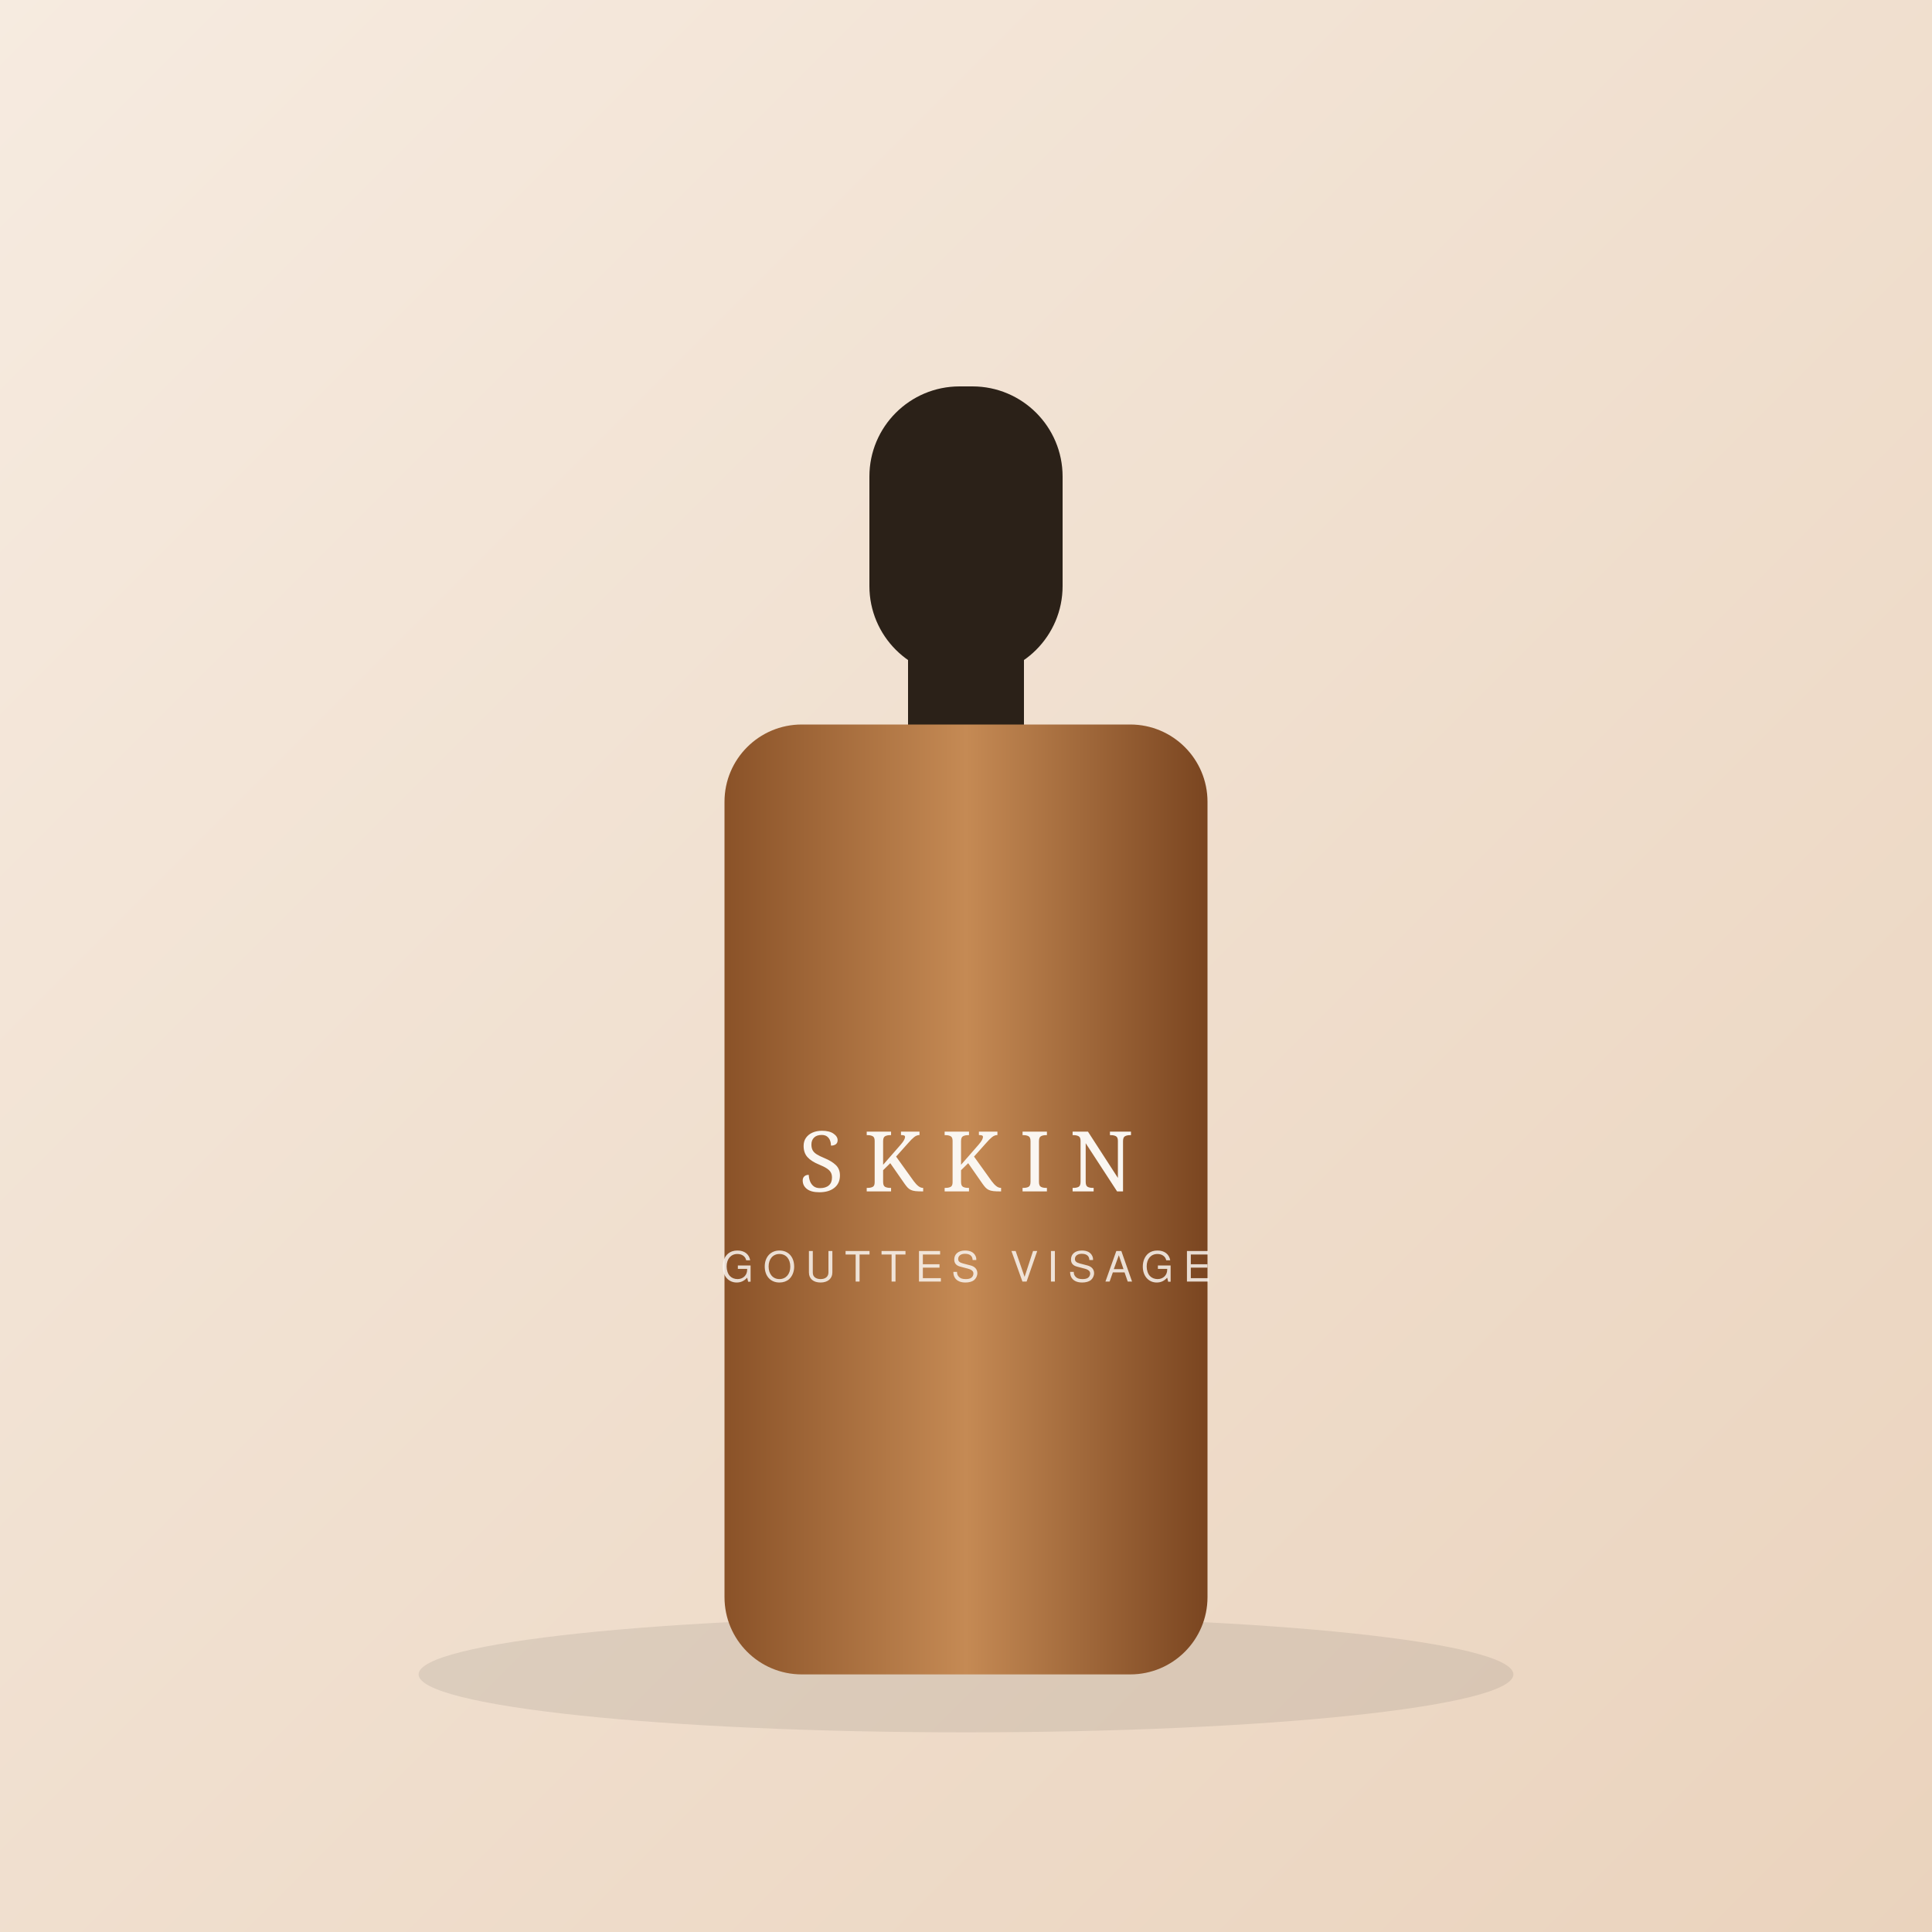
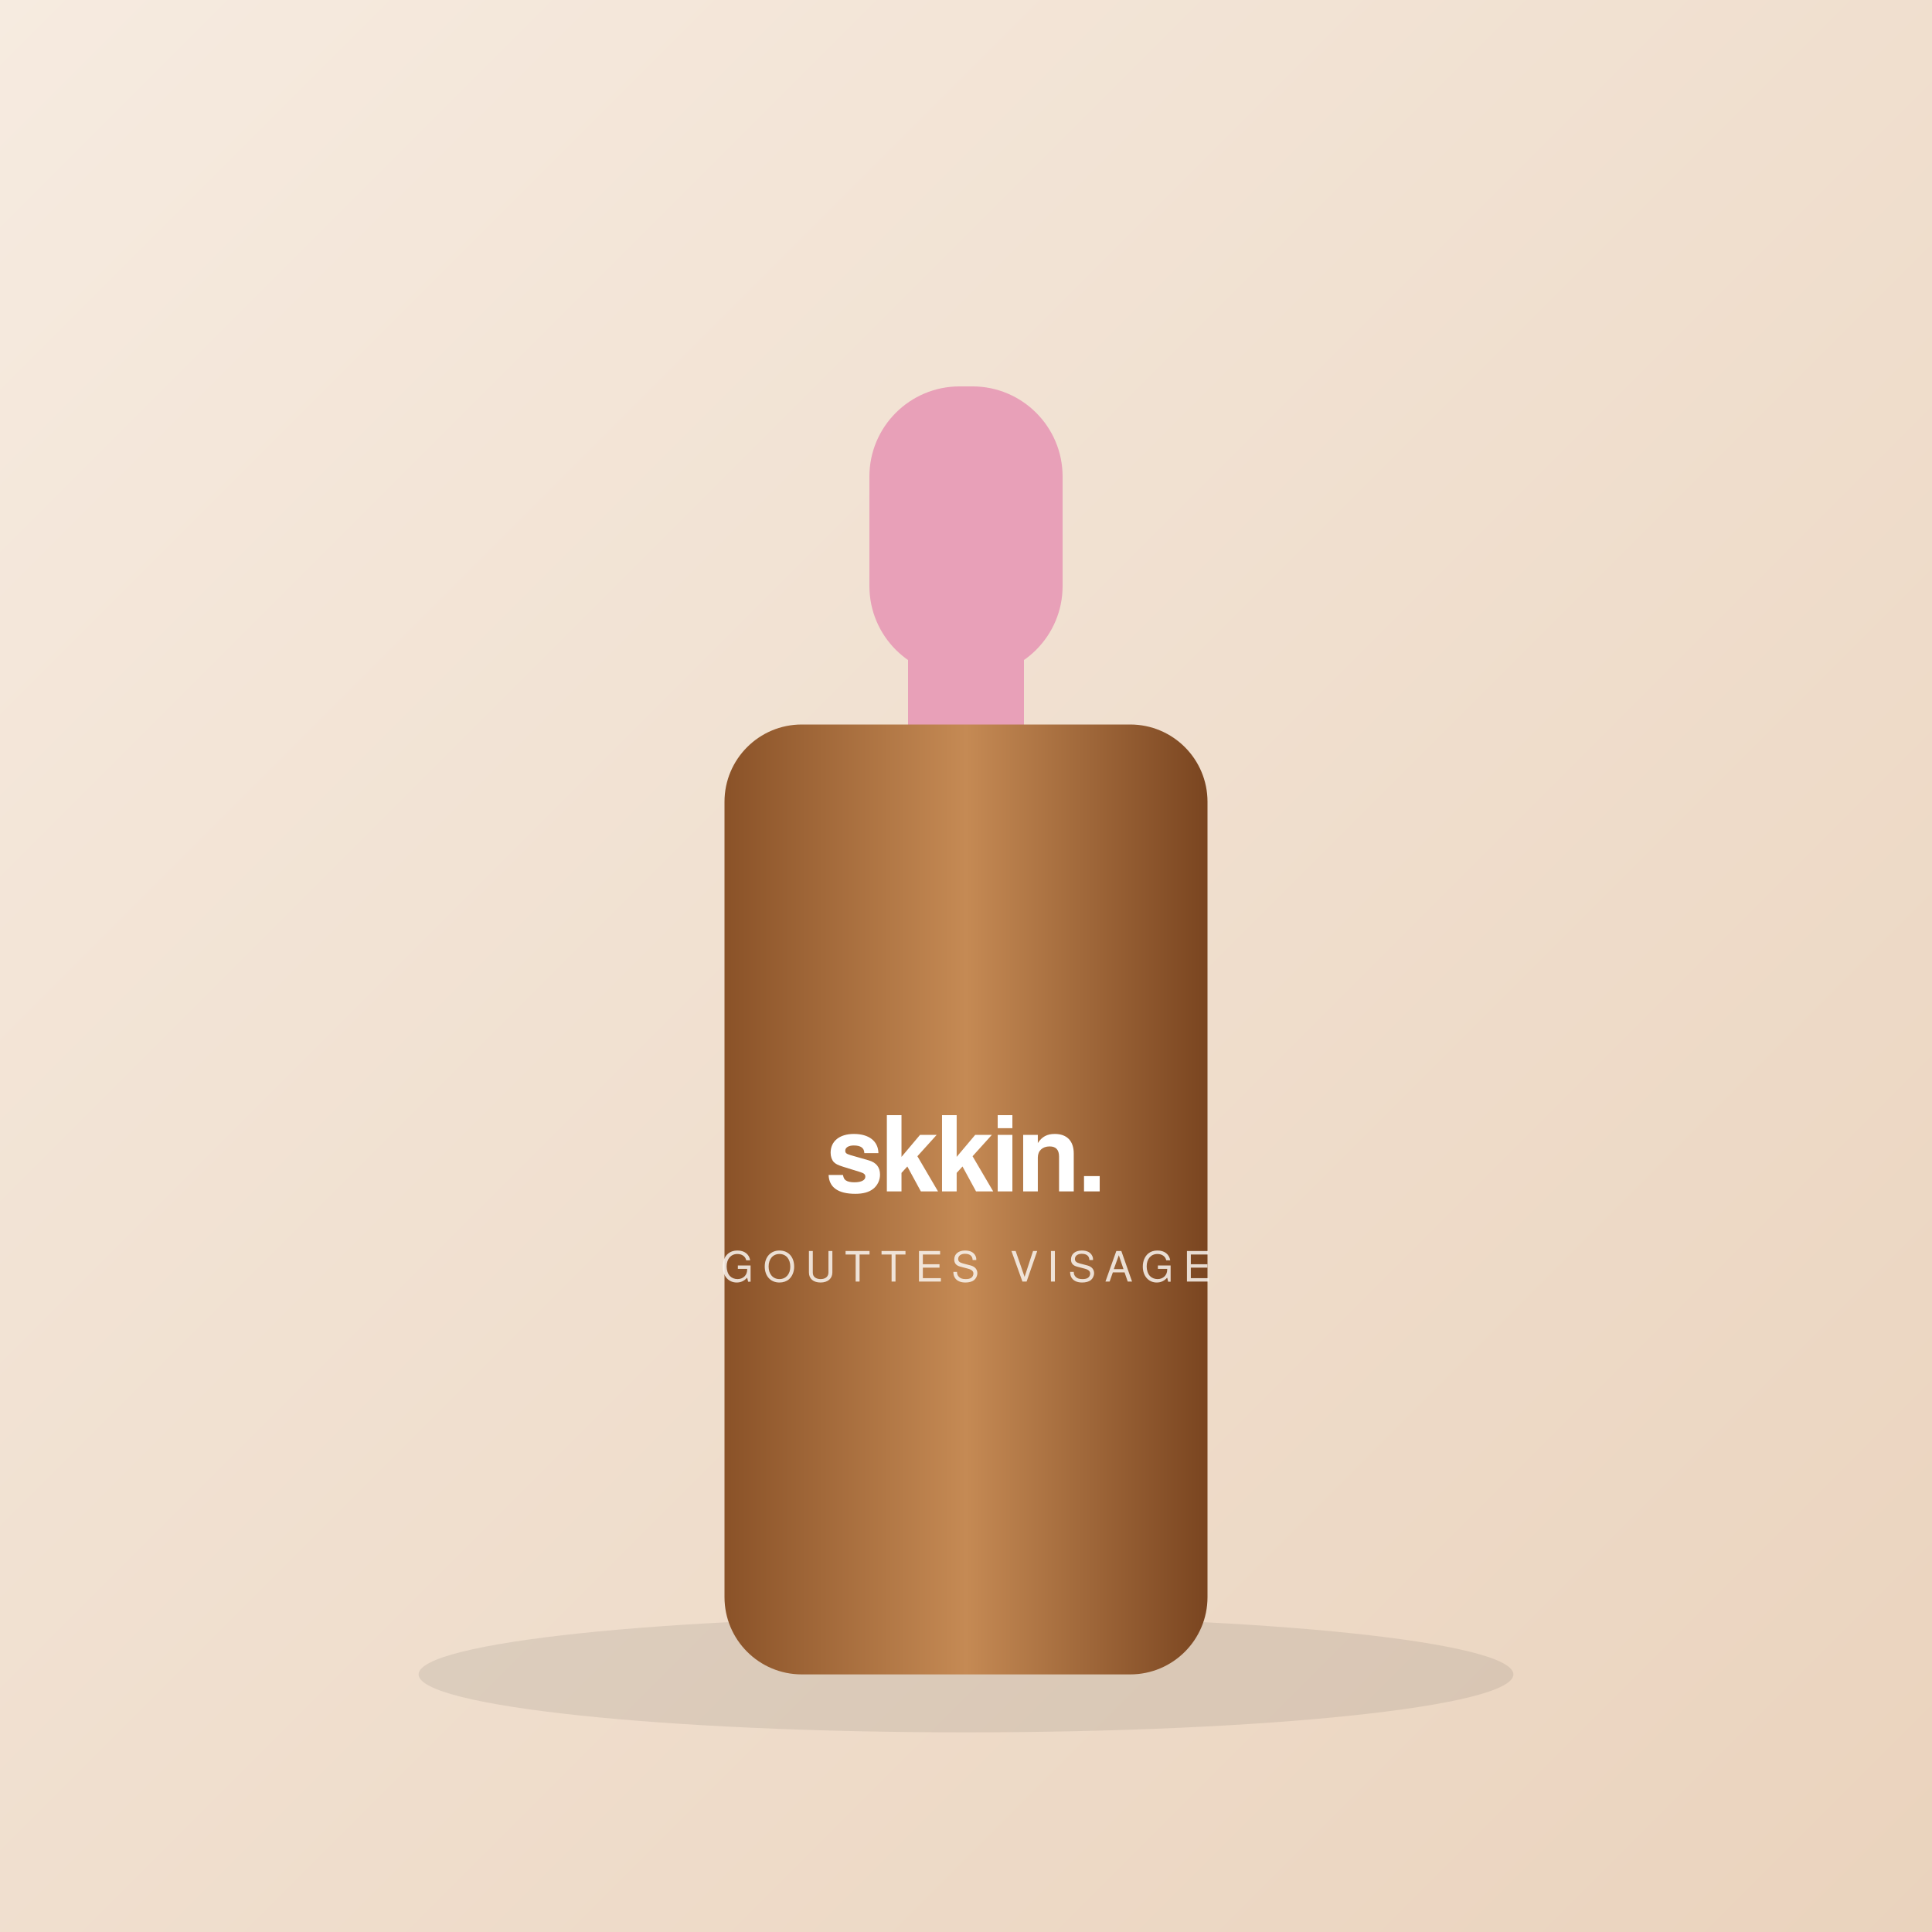
<svg xmlns="http://www.w3.org/2000/svg" viewBox="0 0 600 600">
  <defs>
    <linearGradient id="bg" x1="0" y1="0" x2="1" y2="1">
      <stop offset="0" stop-color="#f6ebe0" />
      <stop offset="1" stop-color="#ead3bd" />
    </linearGradient>
    <linearGradient id="pk" x1="0" y1="0" x2="1" y2="0">
      <stop offset="0" stop-color="#8a5228" />
      <stop offset=".5" stop-color="#c58a54" />
      <stop offset="1" stop-color="#7a4520" />
    </linearGradient>
  </defs>
  <rect width="600" height="600" fill="url(#bg)" />
  <ellipse cx="300" cy="520" rx="170" ry="18" fill="#000" opacity=".08" />
-   <rect x="270" y="120" width="60" height="90" rx="28" fill="#2b2118" />
-   <rect x="282" y="200" width="36" height="30" fill="#2b2118" />
+   <rect x="270" y="120" width="60" height="90" rx="28" fill="#e8a0b8" />
+   <rect x="282" y="200" width="36" height="30" fill="#e8a0b8" />
  <rect x="225" y="225" width="150" height="295" rx="24" fill="url(#pk)" />
-   <text x="300" y="370" text-anchor="middle" font-family="Georgia, serif" font-size="26" letter-spacing="6" fill="#faf6f1">SKKIN</text>
+   <text x="300" y="370" text-anchor="middle" font-family="Helvetica, Arial, sans-serif" font-weight="900" font-size="32.5" letter-spacing="-1" fill="#fff">skkin.</text>
  <text x="300" y="398" text-anchor="middle" font-family="Helvetica, Arial, sans-serif" font-size="13" letter-spacing="3" fill="#faf6f1" opacity=".85">GOUTTES VISAGE</text>
</svg>
